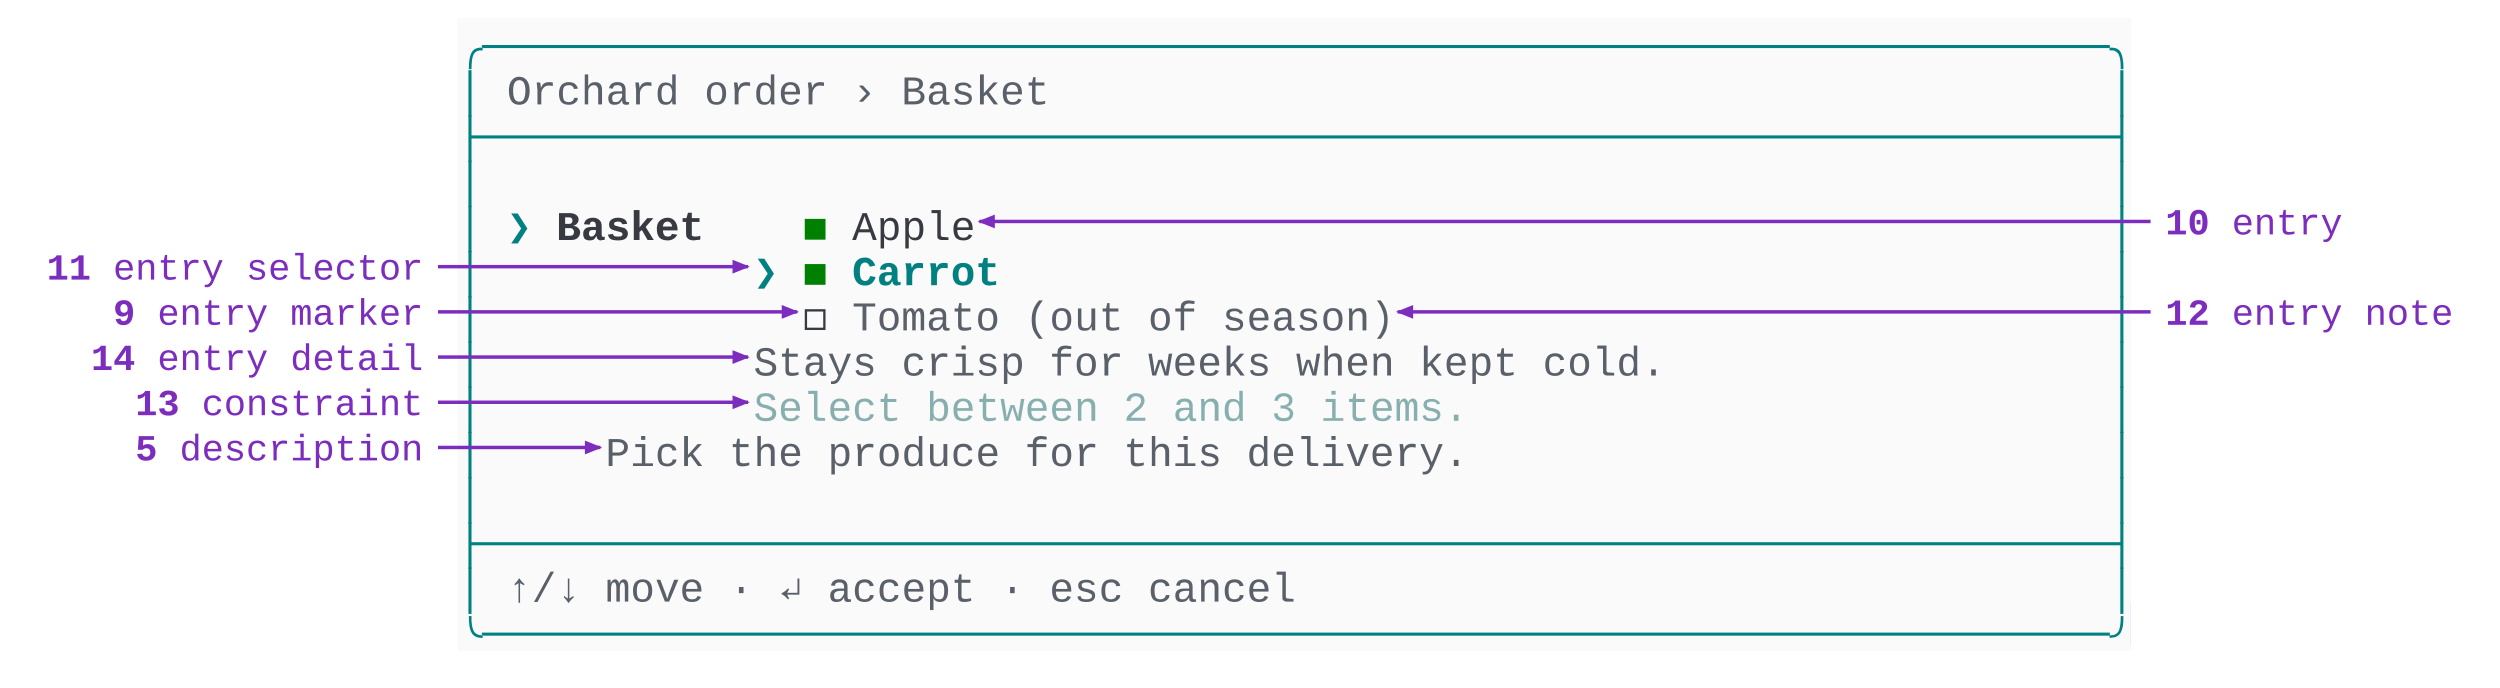
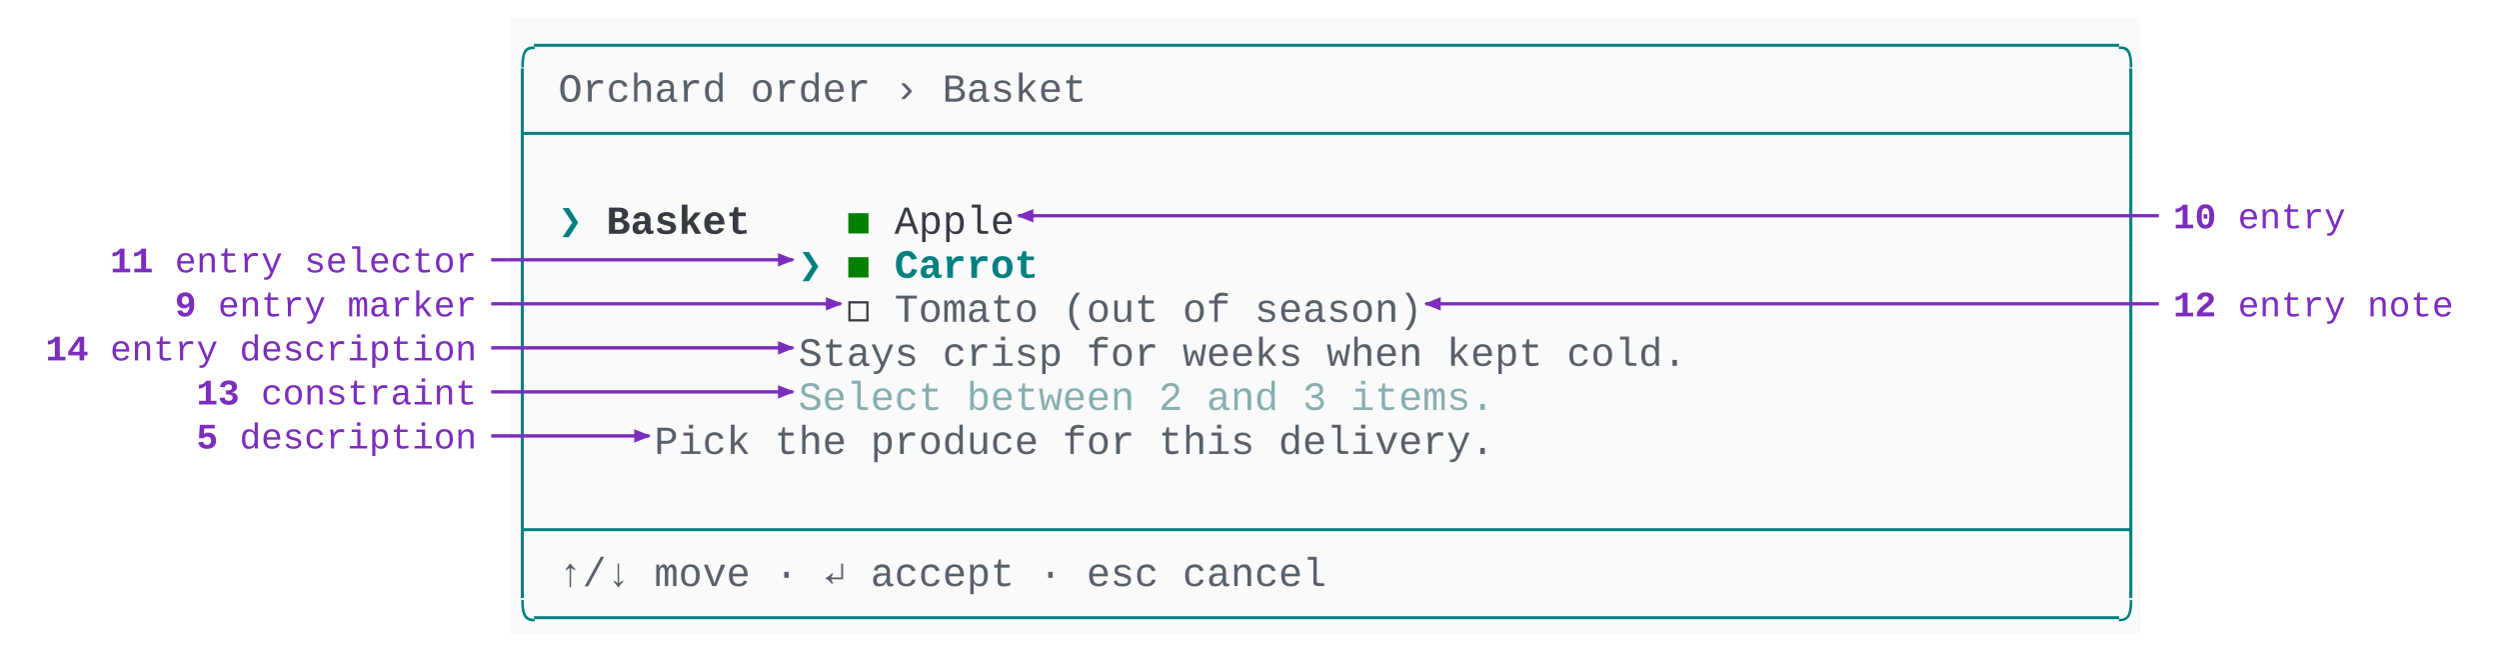
- <svg xmlns="http://www.w3.org/2000/svg" xmlns:xlink="http://www.w3.org/1999/xlink" width="1016.00" height="279.53">
+ <svg xmlns="http://www.w3.org/2000/svg" xmlns:xlink="http://www.w3.org/1999/xlink" width="1043.00" height="279.53">
  <defs>
    <marker id="anatomy-arrow" viewBox="0 0 10 10" refX="9" refY="5" markerWidth="5" markerHeight="5" orient="auto-start-reverse">
      <path d="M 0 1 L 10 5 L 0 9 z" fill="rgb(124,45,190)" />
    </marker>
  </defs>
-   <g transform="translate(186.00,7.35)">
+   <g transform="translate(213.00,7.35)">
    <svg width="680" height="257.18">
      <rect width="680" height="257.18" rx="0" ry="0" class="a" />
      <svg height="257.18" viewBox="0 0 68 25.718" width="680">
        <style>.a{fill:rgb(250,250,250)}.b{font-family:Consolas,"Courier New",Courier,"Liberation Mono",monospace}.c{fill:rgb(0,128,128);white-space:pre}.d{fill:transparent}.e{fill:rgb(82,139,255)}.f{fill:rgb(90,96,105);white-space:pre}.g{fill:rgb(0,128,128);font-weight:bold;white-space:pre}.h{fill:rgb(56,58,66);font-weight:bold;white-space:pre}.i{fill:rgb(0,128,0);white-space:pre}.j{fill:rgb(56,58,66);white-space:pre}.k{fill:rgb(135,175,175);white-space:pre}</style>
        <g font-family="Consolas, &quot;Courier New&quot;, Courier, &quot;Liberation Mono&quot;, monospace" font-size="1.67" class="b">
          <defs>
            <symbol id="1">
              <text x="0" y="1.67" class="c" textLength="68.136" lengthAdjust="spacingAndGlyphs">├──────────────────────────────────────────────────────────────────┤</text>
            </symbol>
            <symbol id="2">
              <text x="0" y="1.67" class="c" textLength="1.002" lengthAdjust="spacingAndGlyphs">│</text>
              <text x="67.134" y="1.67" class="c" textLength="1.002" lengthAdjust="spacingAndGlyphs">│</text>
            </symbol>
            <symbol id="a">
              <rect height="14" width="68" x="0" y="0" class="d" />
            </symbol>
            <symbol id="b">
              <rect height="1.837" width="1.102" class="e" />
            </symbol>
          </defs>
          <rect height="25.718" width="68" class="a" />
          <svg x="0" y="0" width="68">
            <svg x="0">
              <use xlink:href="#a" />
              <use xlink:href="#b" x="67.996" y="23.706" />
              <text x="0" y="1.67" class="c" textLength="68.136" lengthAdjust="spacingAndGlyphs">╭──────────────────────────────────────────────────────────────────╮</text>
              <text x="0" y="3.507" class="c" textLength="1.002" lengthAdjust="spacingAndGlyphs">│</text>
              <text x="2.004" y="3.507" class="f" textLength="7.014" lengthAdjust="spacingAndGlyphs">Orchard</text>
              <text x="10.02" y="3.507" class="f" textLength="5.01" lengthAdjust="spacingAndGlyphs">order</text>
              <text x="16.032" y="3.507" class="f" textLength="1.002" lengthAdjust="spacingAndGlyphs">›</text>
              <text x="18.036" y="3.507" class="f" textLength="6.012" lengthAdjust="spacingAndGlyphs">Basket</text>
              <text x="67.134" y="3.507" class="c" textLength="1.002" lengthAdjust="spacingAndGlyphs">│</text>
              <use xlink:href="#1" y="3.674" />
              <use xlink:href="#2" y="5.511" />
              <text x="0" y="9.018" class="c" textLength="1.002" lengthAdjust="spacingAndGlyphs">│</text>
              <text x="2.004" y="9.018" class="g" textLength="1.002" lengthAdjust="spacingAndGlyphs">❯</text>
              <text x="4.008" y="9.018" class="h" textLength="6.012" lengthAdjust="spacingAndGlyphs">Basket</text>
              <text x="14.028" y="9.018" class="i" textLength="1.002" lengthAdjust="spacingAndGlyphs">◼</text>
              <text x="16.032" y="9.018" class="j" textLength="5.01" lengthAdjust="spacingAndGlyphs">Apple</text>
              <text x="67.134" y="9.018" class="c" textLength="1.002" lengthAdjust="spacingAndGlyphs">│</text>
              <text x="0" y="10.855" class="c" textLength="1.002" lengthAdjust="spacingAndGlyphs">│</text>
              <text x="12.024" y="10.855" class="g" textLength="1.002" lengthAdjust="spacingAndGlyphs">❯</text>
              <text x="14.028" y="10.855" class="i" textLength="1.002" lengthAdjust="spacingAndGlyphs">◼</text>
              <text x="16.032" y="10.855" class="g" textLength="6.012" lengthAdjust="spacingAndGlyphs">Carrot</text>
              <text x="67.134" y="10.855" class="c" textLength="1.002" lengthAdjust="spacingAndGlyphs">│</text>
              <text x="0" y="12.692" class="c" textLength="1.002" lengthAdjust="spacingAndGlyphs">│</text>
              <text x="14.028" y="12.692" class="j" textLength="1.002" lengthAdjust="spacingAndGlyphs">◻</text>
              <text x="16.032" y="12.692" class="f" textLength="6.012" lengthAdjust="spacingAndGlyphs">Tomato</text>
              <text x="23.046" y="12.692" class="f" textLength="4.008" lengthAdjust="spacingAndGlyphs">(out</text>
              <text x="28.056" y="12.692" class="f" textLength="2.004" lengthAdjust="spacingAndGlyphs">of</text>
              <text x="31.062" y="12.692" class="f" textLength="7.014" lengthAdjust="spacingAndGlyphs">season)</text>
              <text x="67.134" y="12.692" class="c" textLength="1.002" lengthAdjust="spacingAndGlyphs">│</text>
              <text x="0" y="14.529" class="c" textLength="1.002" lengthAdjust="spacingAndGlyphs">│</text>
              <text x="12.024" y="14.529" class="f" textLength="5.01" lengthAdjust="spacingAndGlyphs">Stays</text>
              <text x="18.036" y="14.529" class="f" textLength="5.01" lengthAdjust="spacingAndGlyphs">crisp</text>
              <text x="24.048" y="14.529" class="f" textLength="3.006" lengthAdjust="spacingAndGlyphs">for</text>
              <text x="28.056" y="14.529" class="f" textLength="5.01" lengthAdjust="spacingAndGlyphs">weeks</text>
              <text x="34.068" y="14.529" class="f" textLength="4.008" lengthAdjust="spacingAndGlyphs">when</text>
              <text x="39.078" y="14.529" class="f" textLength="4.008" lengthAdjust="spacingAndGlyphs">kept</text>
              <text x="44.088" y="14.529" class="f" textLength="5.01" lengthAdjust="spacingAndGlyphs">cold.</text>
              <text x="67.134" y="14.529" class="c" textLength="1.002" lengthAdjust="spacingAndGlyphs">│</text>
              <text x="0" y="16.366" class="c" textLength="1.002" lengthAdjust="spacingAndGlyphs">│</text>
              <text x="12.024" y="16.366" class="k" textLength="6.012" lengthAdjust="spacingAndGlyphs">Select</text>
              <text x="19.038" y="16.366" class="k" textLength="7.014" lengthAdjust="spacingAndGlyphs">between</text>
              <text x="27.054" y="16.366" class="k" textLength="1.002" lengthAdjust="spacingAndGlyphs">2</text>
              <text x="29.058" y="16.366" class="k" textLength="3.006" lengthAdjust="spacingAndGlyphs">and</text>
              <text x="33.066" y="16.366" class="k" textLength="1.002" lengthAdjust="spacingAndGlyphs">3</text>
              <text x="35.07" y="16.366" class="k" textLength="6.012" lengthAdjust="spacingAndGlyphs">items.</text>
              <text x="67.134" y="16.366" class="c" textLength="1.002" lengthAdjust="spacingAndGlyphs">│</text>
              <text x="0" y="18.203" class="c" textLength="1.002" lengthAdjust="spacingAndGlyphs">│</text>
              <text x="6.012" y="18.203" class="f" textLength="4.008" lengthAdjust="spacingAndGlyphs">Pick</text>
              <text x="11.022" y="18.203" class="f" textLength="3.006" lengthAdjust="spacingAndGlyphs">the</text>
              <text x="15.03" y="18.203" class="f" textLength="7.014" lengthAdjust="spacingAndGlyphs">produce</text>
              <text x="23.046" y="18.203" class="f" textLength="3.006" lengthAdjust="spacingAndGlyphs">for</text>
              <text x="27.054" y="18.203" class="f" textLength="4.008" lengthAdjust="spacingAndGlyphs">this</text>
              <text x="32.064" y="18.203" class="f" textLength="9.018" lengthAdjust="spacingAndGlyphs">delivery.</text>
              <text x="67.134" y="18.203" class="c" textLength="1.002" lengthAdjust="spacingAndGlyphs">│</text>
              <use xlink:href="#2" y="18.37" />
              <use xlink:href="#1" y="20.207" />
              <text x="0" y="23.714" class="c" textLength="1.002" lengthAdjust="spacingAndGlyphs">│</text>
              <text x="2.004" y="23.714" class="f" textLength="3.006" lengthAdjust="spacingAndGlyphs">↑/↓</text>
              <text x="6.012" y="23.714" class="f" textLength="4.008" lengthAdjust="spacingAndGlyphs">move</text>
              <text x="11.022" y="23.714" class="f" textLength="1.002" lengthAdjust="spacingAndGlyphs">·</text>
              <text x="13.026" y="23.714" class="f" textLength="1.002" lengthAdjust="spacingAndGlyphs">↵</text>
              <text x="15.03" y="23.714" class="f" textLength="6.012" lengthAdjust="spacingAndGlyphs">accept</text>
              <text x="22.044" y="23.714" class="f" textLength="1.002" lengthAdjust="spacingAndGlyphs">·</text>
              <text x="24.048" y="23.714" class="f" textLength="3.006" lengthAdjust="spacingAndGlyphs">esc</text>
              <text x="28.056" y="23.714" class="f" textLength="6.012" lengthAdjust="spacingAndGlyphs">cancel</text>
              <text x="67.134" y="23.714" class="c" textLength="1.002" lengthAdjust="spacingAndGlyphs">│</text>
              <text x="0" y="25.551" class="c" textLength="68.136" lengthAdjust="spacingAndGlyphs">╰──────────────────────────────────────────────────────────────────╯</text>
            </svg>
          </svg>
        </g>
      </svg>
    </svg>
  </g>
  <g>
-     <path d="M 874.00 90.01 L 872.00 90.01 L 398.00 90.01" fill="none" stroke="rgb(124,45,190)" stroke-width="1.4" stroke-linejoin="round" marker-end="url(#anatomy-arrow)" />
-     <text x="880.00" y="95.26" text-anchor="start" fill="rgb(124,45,190)" font-family="Consolas, &quot;Courier New&quot;, Courier, monospace" font-size="15.0">
+     <path d="M 901.00 90.01 L 899.00 90.01 L 425.00 90.01" fill="none" stroke="rgb(124,45,190)" stroke-width="1.4" stroke-linejoin="round" marker-end="url(#anatomy-arrow)" />
+     <text x="907.00" y="95.26" text-anchor="start" fill="rgb(124,45,190)" font-family="Consolas, &quot;Courier New&quot;, Courier, monospace" font-size="15.0">
      <tspan font-weight="bold">10</tspan>  entry</text>
-     <path d="M 178.00 108.38 L 180.00 108.38 L 304.00 108.38" fill="none" stroke="rgb(124,45,190)" stroke-width="1.4" stroke-linejoin="round" marker-end="url(#anatomy-arrow)" />
-     <text x="172.00" y="113.63" text-anchor="end" fill="rgb(124,45,190)" font-family="Consolas, &quot;Courier New&quot;, Courier, monospace" font-size="15.0">
+     <path d="M 205.00 108.38 L 207.00 108.38 L 331.00 108.38" fill="none" stroke="rgb(124,45,190)" stroke-width="1.4" stroke-linejoin="round" marker-end="url(#anatomy-arrow)" />
+     <text x="199.00" y="113.63" text-anchor="end" fill="rgb(124,45,190)" font-family="Consolas, &quot;Courier New&quot;, Courier, monospace" font-size="15.0">
      <tspan font-weight="bold">11</tspan>  entry selector</text>
-     <path d="M 178.00 126.75 L 180.00 126.75 L 324.00 126.75" fill="none" stroke="rgb(124,45,190)" stroke-width="1.4" stroke-linejoin="round" marker-end="url(#anatomy-arrow)" />
-     <text x="172.00" y="132.00" text-anchor="end" fill="rgb(124,45,190)" font-family="Consolas, &quot;Courier New&quot;, Courier, monospace" font-size="15.0">
+     <path d="M 205.00 126.75 L 207.00 126.75 L 351.00 126.75" fill="none" stroke="rgb(124,45,190)" stroke-width="1.4" stroke-linejoin="round" marker-end="url(#anatomy-arrow)" />
+     <text x="199.00" y="132.00" text-anchor="end" fill="rgb(124,45,190)" font-family="Consolas, &quot;Courier New&quot;, Courier, monospace" font-size="15.0">
      <tspan font-weight="bold">9</tspan>  entry marker</text>
-     <path d="M 874.00 126.75 L 872.00 126.75 L 568.00 126.75" fill="none" stroke="rgb(124,45,190)" stroke-width="1.4" stroke-linejoin="round" marker-end="url(#anatomy-arrow)" />
-     <text x="880.00" y="132.00" text-anchor="start" fill="rgb(124,45,190)" font-family="Consolas, &quot;Courier New&quot;, Courier, monospace" font-size="15.0">
+     <path d="M 901.00 126.75 L 899.00 126.75 L 595.00 126.75" fill="none" stroke="rgb(124,45,190)" stroke-width="1.4" stroke-linejoin="round" marker-end="url(#anatomy-arrow)" />
+     <text x="907.00" y="132.00" text-anchor="start" fill="rgb(124,45,190)" font-family="Consolas, &quot;Courier New&quot;, Courier, monospace" font-size="15.0">
      <tspan font-weight="bold">12</tspan>  entry note</text>
-     <path d="M 178.00 145.12 L 180.00 145.12 L 304.00 145.12" fill="none" stroke="rgb(124,45,190)" stroke-width="1.4" stroke-linejoin="round" marker-end="url(#anatomy-arrow)" />
-     <text x="172.00" y="150.37" text-anchor="end" fill="rgb(124,45,190)" font-family="Consolas, &quot;Courier New&quot;, Courier, monospace" font-size="15.0">
-       <tspan font-weight="bold">14</tspan>  entry detail</text>
-     <path d="M 178.00 163.49 L 180.00 163.49 L 304.00 163.49" fill="none" stroke="rgb(124,45,190)" stroke-width="1.4" stroke-linejoin="round" marker-end="url(#anatomy-arrow)" />
-     <text x="172.00" y="168.74" text-anchor="end" fill="rgb(124,45,190)" font-family="Consolas, &quot;Courier New&quot;, Courier, monospace" font-size="15.0">
+     <path d="M 205.00 145.12 L 207.00 145.12 L 331.00 145.12" fill="none" stroke="rgb(124,45,190)" stroke-width="1.4" stroke-linejoin="round" marker-end="url(#anatomy-arrow)" />
+     <text x="199.00" y="150.37" text-anchor="end" fill="rgb(124,45,190)" font-family="Consolas, &quot;Courier New&quot;, Courier, monospace" font-size="15.0">
+       <tspan font-weight="bold">14</tspan>  entry description</text>
+     <path d="M 205.00 163.49 L 207.00 163.49 L 331.00 163.49" fill="none" stroke="rgb(124,45,190)" stroke-width="1.4" stroke-linejoin="round" marker-end="url(#anatomy-arrow)" />
+     <text x="199.00" y="168.74" text-anchor="end" fill="rgb(124,45,190)" font-family="Consolas, &quot;Courier New&quot;, Courier, monospace" font-size="15.0">
      <tspan font-weight="bold">13</tspan>  constraint</text>
-     <path d="M 178.00 181.86 L 180.00 181.86 L 244.00 181.86" fill="none" stroke="rgb(124,45,190)" stroke-width="1.4" stroke-linejoin="round" marker-end="url(#anatomy-arrow)" />
-     <text x="172.00" y="187.11" text-anchor="end" fill="rgb(124,45,190)" font-family="Consolas, &quot;Courier New&quot;, Courier, monospace" font-size="15.0">
+     <path d="M 205.00 181.86 L 207.00 181.86 L 271.00 181.86" fill="none" stroke="rgb(124,45,190)" stroke-width="1.4" stroke-linejoin="round" marker-end="url(#anatomy-arrow)" />
+     <text x="199.00" y="187.11" text-anchor="end" fill="rgb(124,45,190)" font-family="Consolas, &quot;Courier New&quot;, Courier, monospace" font-size="15.0">
      <tspan font-weight="bold">5</tspan>  description</text>
  </g>
</svg>
